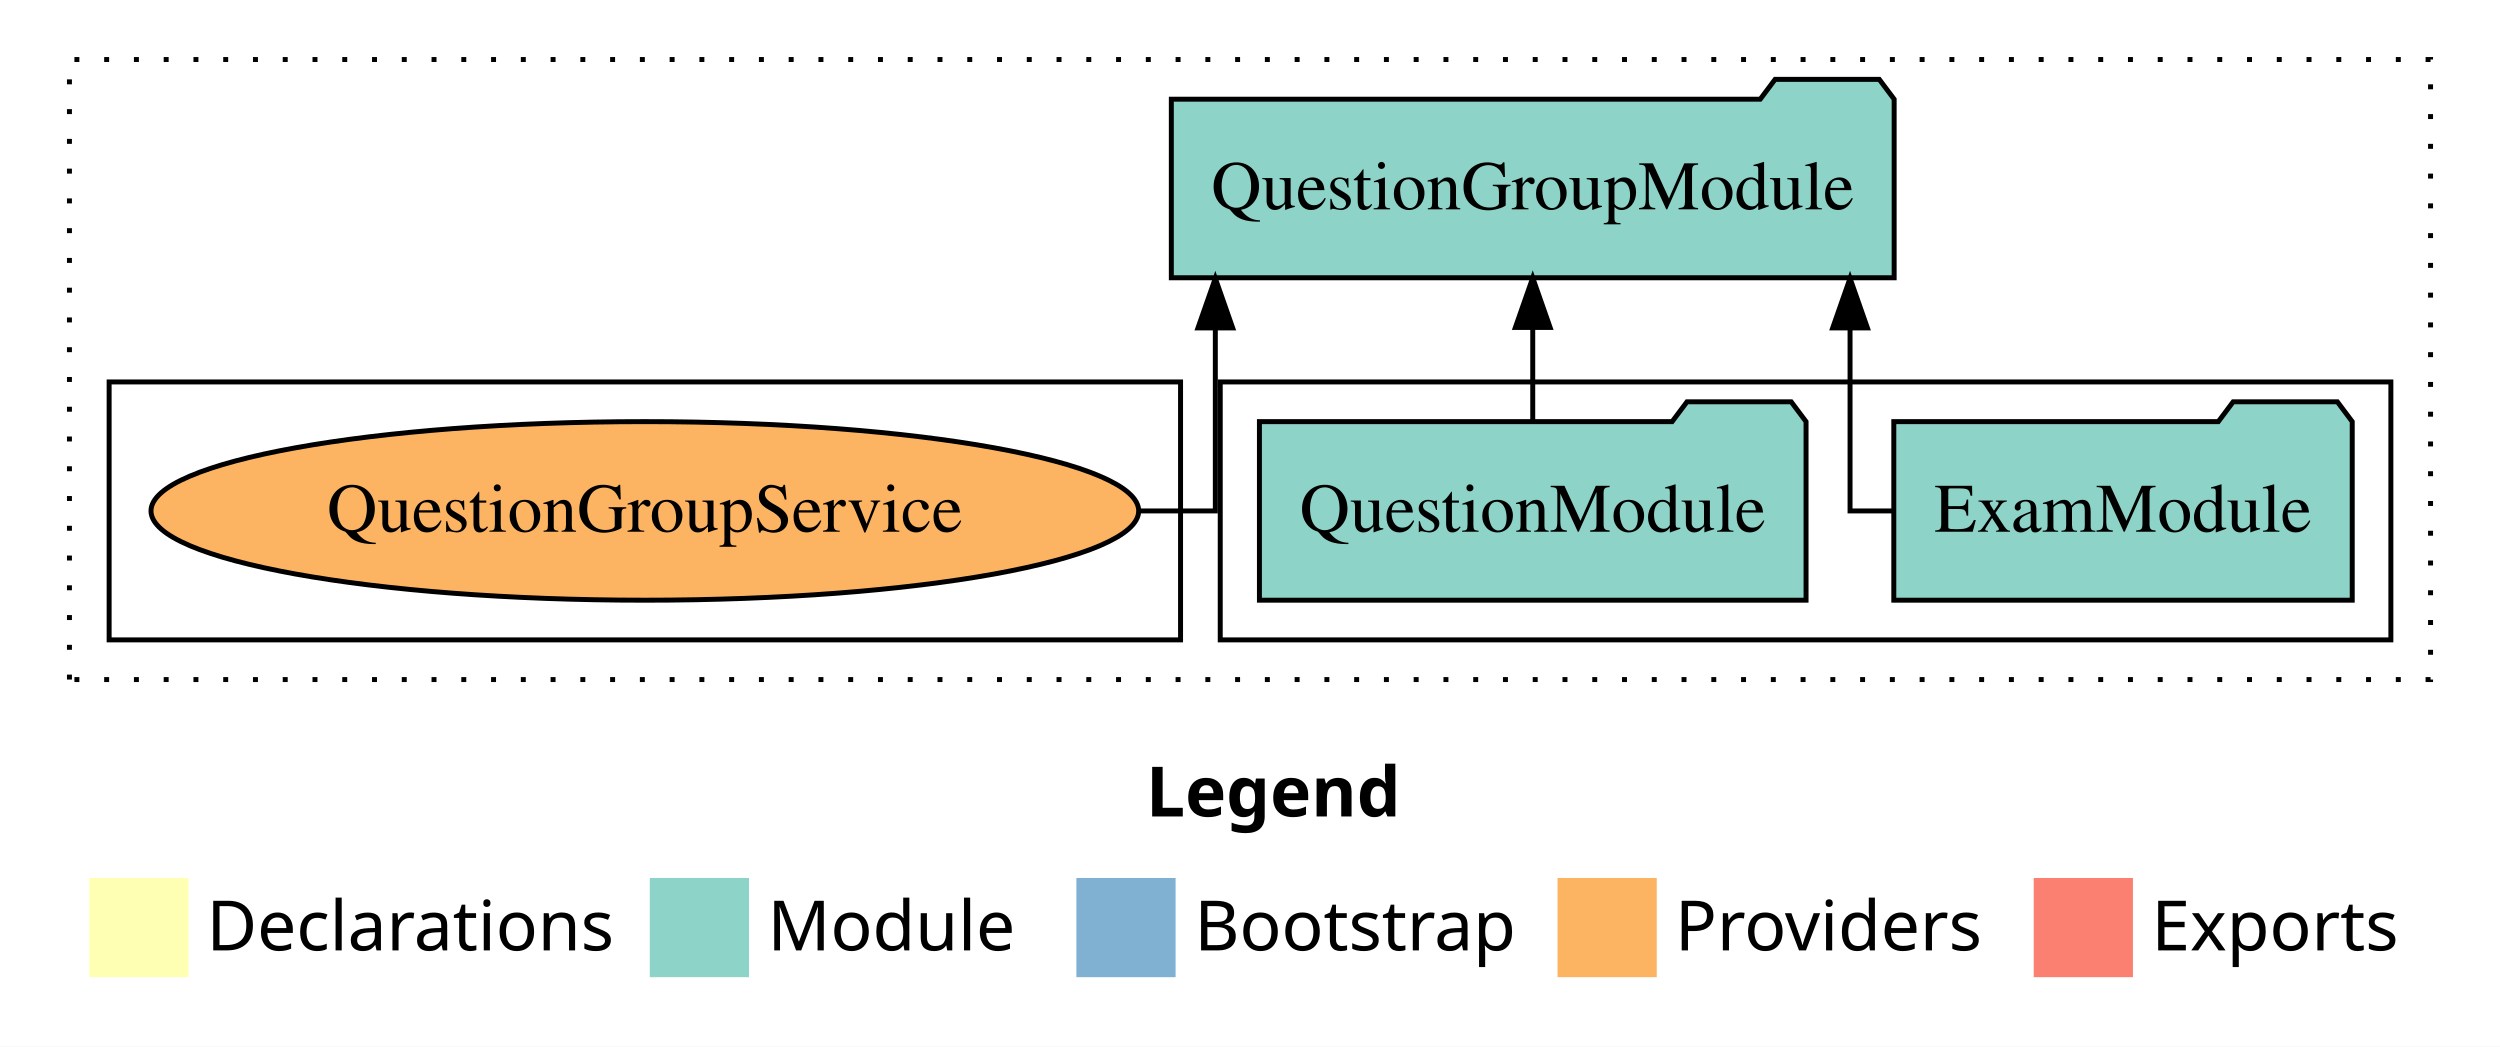
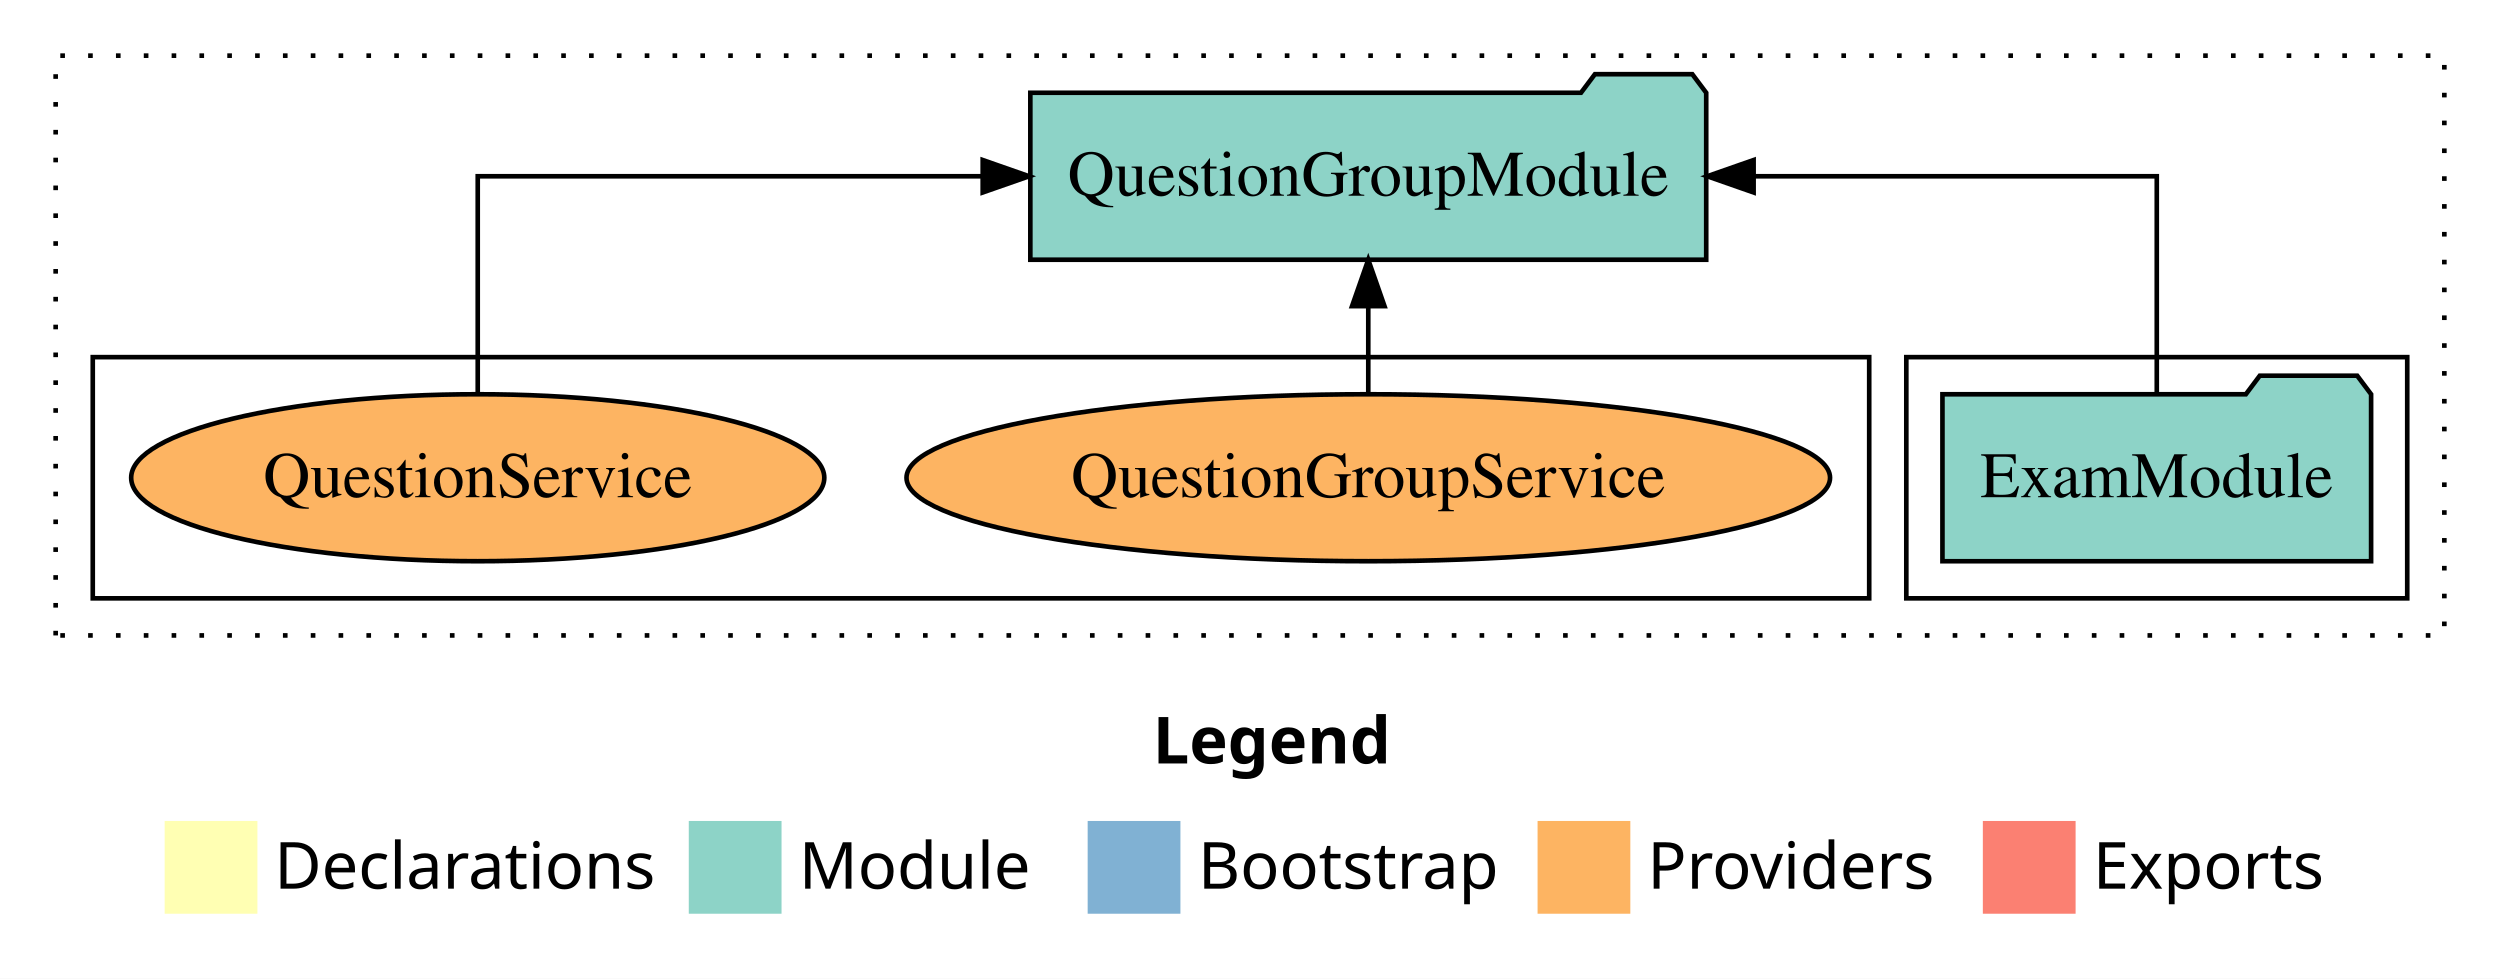
- <svg xmlns="http://www.w3.org/2000/svg" width="504pt" height="211pt" viewBox="0.00 0.00 504.00 211.00">
+ <svg xmlns="http://www.w3.org/2000/svg" width="539pt" height="211pt" viewBox="0.00 0.00 539.00 211.00">
  <g id="graph0" class="graph" transform="scale(1 1) rotate(0) translate(4 207)">
-     <polygon fill="white" stroke="transparent" points="-4,4 -4,-207 500,-207 500,4 -4,4" />
-     <text text-anchor="start" x="227.01" y="-42.4" font-family="sans-serif" font-weight="bold" font-size="14.00">Legend</text>
-     <polygon fill="#ffffb3" stroke="transparent" points="14,-10 14,-30 34,-30 34,-10 14,-10" />
-     <text text-anchor="start" x="37.63" y="-15.4" font-family="sans-serif" font-size="14.00">  Declarations</text>
-     <polygon fill="#8dd3c7" stroke="transparent" points="127,-10 127,-30 147,-30 147,-10 127,-10" />
-     <text text-anchor="start" x="150.73" y="-15.4" font-family="sans-serif" font-size="14.00">  Module</text>
-     <polygon fill="#80b1d3" stroke="transparent" points="213,-10 213,-30 233,-30 233,-10 213,-10" />
-     <text text-anchor="start" x="236.78" y="-15.4" font-family="sans-serif" font-size="14.00">  Bootstrap</text>
-     <polygon fill="#fdb462" stroke="transparent" points="310,-10 310,-30 330,-30 330,-10 310,-10" />
-     <text text-anchor="start" x="333.67" y="-15.4" font-family="sans-serif" font-size="14.00">  Providers</text>
-     <polygon fill="#fb8072" stroke="transparent" points="406,-10 406,-30 426,-30 426,-10 406,-10" />
-     <text text-anchor="start" x="429.73" y="-15.4" font-family="sans-serif" font-size="14.00">  Exports</text>
+     <polygon fill="white" stroke="transparent" points="-4,4 -4,-207 535,-207 535,4 -4,4" />
+     <text text-anchor="start" x="244.51" y="-42.4" font-family="sans-serif" font-weight="bold" font-size="14.00">Legend</text>
+     <polygon fill="#ffffb3" stroke="transparent" points="31.5,-10 31.5,-30 51.5,-30 51.5,-10 31.5,-10" />
+     <text text-anchor="start" x="55.13" y="-15.4" font-family="sans-serif" font-size="14.00">  Declarations</text>
+     <polygon fill="#8dd3c7" stroke="transparent" points="144.5,-10 144.5,-30 164.5,-30 164.5,-10 144.5,-10" />
+     <text text-anchor="start" x="168.23" y="-15.4" font-family="sans-serif" font-size="14.00">  Module</text>
+     <polygon fill="#80b1d3" stroke="transparent" points="230.5,-10 230.5,-30 250.5,-30 250.5,-10 230.5,-10" />
+     <text text-anchor="start" x="254.28" y="-15.4" font-family="sans-serif" font-size="14.00">  Bootstrap</text>
+     <polygon fill="#fdb462" stroke="transparent" points="327.5,-10 327.5,-30 347.5,-30 347.5,-10 327.5,-10" />
+     <text text-anchor="start" x="351.17" y="-15.4" font-family="sans-serif" font-size="14.00">  Providers</text>
+     <polygon fill="#fb8072" stroke="transparent" points="423.5,-10 423.5,-30 443.5,-30 443.5,-10 423.5,-10" />
+     <text text-anchor="start" x="447.23" y="-15.4" font-family="sans-serif" font-size="14.00">  Exports</text>
    <g id="clust1" class="cluster">
-       <polygon fill="none" stroke="black" stroke-dasharray="1,5" points="10,-70 10,-195 486,-195 486,-70 10,-70" />
+       <polygon fill="none" stroke="black" stroke-dasharray="1,5" points="8,-70 8,-195 523,-195 523,-70 8,-70" />
    </g>
    <g id="clust3" class="cluster">
-       <polygon fill="none" stroke="black" points="242,-78 242,-130 478,-130 478,-78 242,-78" />
+       <polygon fill="none" stroke="black" points="407,-78 407,-130 515,-130 515,-78 407,-78" />
    </g>
    <g id="clust6" class="cluster">
-       <polygon fill="none" stroke="black" points="18,-78 18,-130 234,-130 234,-78 18,-78" />
+       <polygon fill="none" stroke="black" points="16,-78 16,-130 399,-130 399,-78 16,-78" />
    </g>
    <g id="node1" class="node">
-       <polygon fill="#8dd3c7" stroke="black" points="470.21,-122 467.21,-126 446.21,-126 443.21,-122 377.79,-122 377.79,-86 470.21,-86 470.21,-122" />
-       <text text-anchor="middle" x="424" y="-99.8" font-family="Times,serif" font-size="14.00">ExamModule</text>
+       <polygon fill="#8dd3c7" stroke="black" points="507.21,-122 504.21,-126 483.21,-126 480.21,-122 414.79,-122 414.79,-86 507.21,-86 507.21,-122" />
+       <text text-anchor="middle" x="461" y="-99.8" font-family="Times,serif" font-size="14.00">ExamModule</text>
+     </g>
+     <g id="node2" class="node">
+       <polygon fill="#8dd3c7" stroke="black" points="363.86,-187 360.86,-191 339.86,-191 336.86,-187 218.14,-187 218.14,-151 363.86,-151 363.86,-187" />
+       <text text-anchor="middle" x="291" y="-164.8" font-family="Times,serif" font-size="14.00">QuestionGroupModule</text>
+     </g>
+     <g id="edge1" class="edge">
+       <path fill="none" stroke="black" d="M461,-122.11C461,-141.34 461,-169 461,-169 461,-169 374.08,-169 374.08,-169" />
+       <polygon fill="black" stroke="black" points="374.08,-165.5 364.08,-169 374.08,-172.5 374.08,-165.5" />
    </g>
    <g id="node3" class="node">
-       <polygon fill="#8dd3c7" stroke="black" points="377.86,-187 374.86,-191 353.86,-191 350.86,-187 232.14,-187 232.14,-151 377.86,-151 377.86,-187" />
-       <text text-anchor="middle" x="305" y="-164.8" font-family="Times,serif" font-size="14.00">QuestionGroupModule</text>
-     </g>
-     <g id="edge1" class="edge">
-       <path fill="none" stroke="black" d="M377.57,-104C372.41,-104 368.97,-104 368.97,-104 368.97,-104 368.97,-140.89 368.97,-140.89" />
-       <polygon fill="black" stroke="black" points="365.47,-140.89 368.97,-150.89 372.47,-140.89 365.47,-140.89" />
-     </g>
-     <g id="node2" class="node">
-       <polygon fill="#8dd3c7" stroke="black" points="360.1,-122 357.1,-126 336.1,-126 333.1,-122 249.9,-122 249.9,-86 360.1,-86 360.1,-122" />
-       <text text-anchor="middle" x="305" y="-99.8" font-family="Times,serif" font-size="14.00">QuestionModule</text>
+       <ellipse fill="#fdb462" stroke="black" cx="291" cy="-104" rx="99.56" ry="18" />
+       <text text-anchor="middle" x="291" y="-99.8" font-family="Times,serif" font-size="14.00">QuestionGroupService</text>
    </g>
    <g id="edge2" class="edge">
-       <path fill="none" stroke="black" d="M305,-122.11C305,-122.11 305,-140.99 305,-140.99" />
-       <polygon fill="black" stroke="black" points="301.5,-140.99 305,-150.99 308.5,-140.99 301.5,-140.99" />
+       <path fill="none" stroke="black" d="M291,-122.11C291,-122.11 291,-140.99 291,-140.99" />
+       <polygon fill="black" stroke="black" points="287.5,-140.99 291,-150.99 294.5,-140.99 287.5,-140.99" />
    </g>
    <g id="node4" class="node">
-       <ellipse fill="#fdb462" stroke="black" cx="126" cy="-104" rx="99.56" ry="18" />
-       <text text-anchor="middle" x="126" y="-99.8" font-family="Times,serif" font-size="14.00">QuestionGroupService</text>
+       <ellipse fill="#fdb462" stroke="black" cx="99" cy="-104" rx="74.72" ry="18" />
+       <text text-anchor="middle" x="99" y="-99.8" font-family="Times,serif" font-size="14.00">QuestionService</text>
    </g>
    <g id="edge3" class="edge">
-       <path fill="none" stroke="black" d="M225.97,-104C235.11,-104 241.01,-104 241.01,-104 241.01,-104 241.01,-140.89 241.01,-140.89" />
-       <polygon fill="black" stroke="black" points="237.51,-140.89 241.01,-150.89 244.51,-140.89 237.51,-140.89" />
+       <path fill="none" stroke="black" d="M99,-122.11C99,-141.34 99,-169 99,-169 99,-169 207.87,-169 207.87,-169" />
+       <polygon fill="black" stroke="black" points="207.87,-172.5 217.87,-169 207.87,-165.5 207.87,-172.5" />
    </g>
  </g>
</svg>
